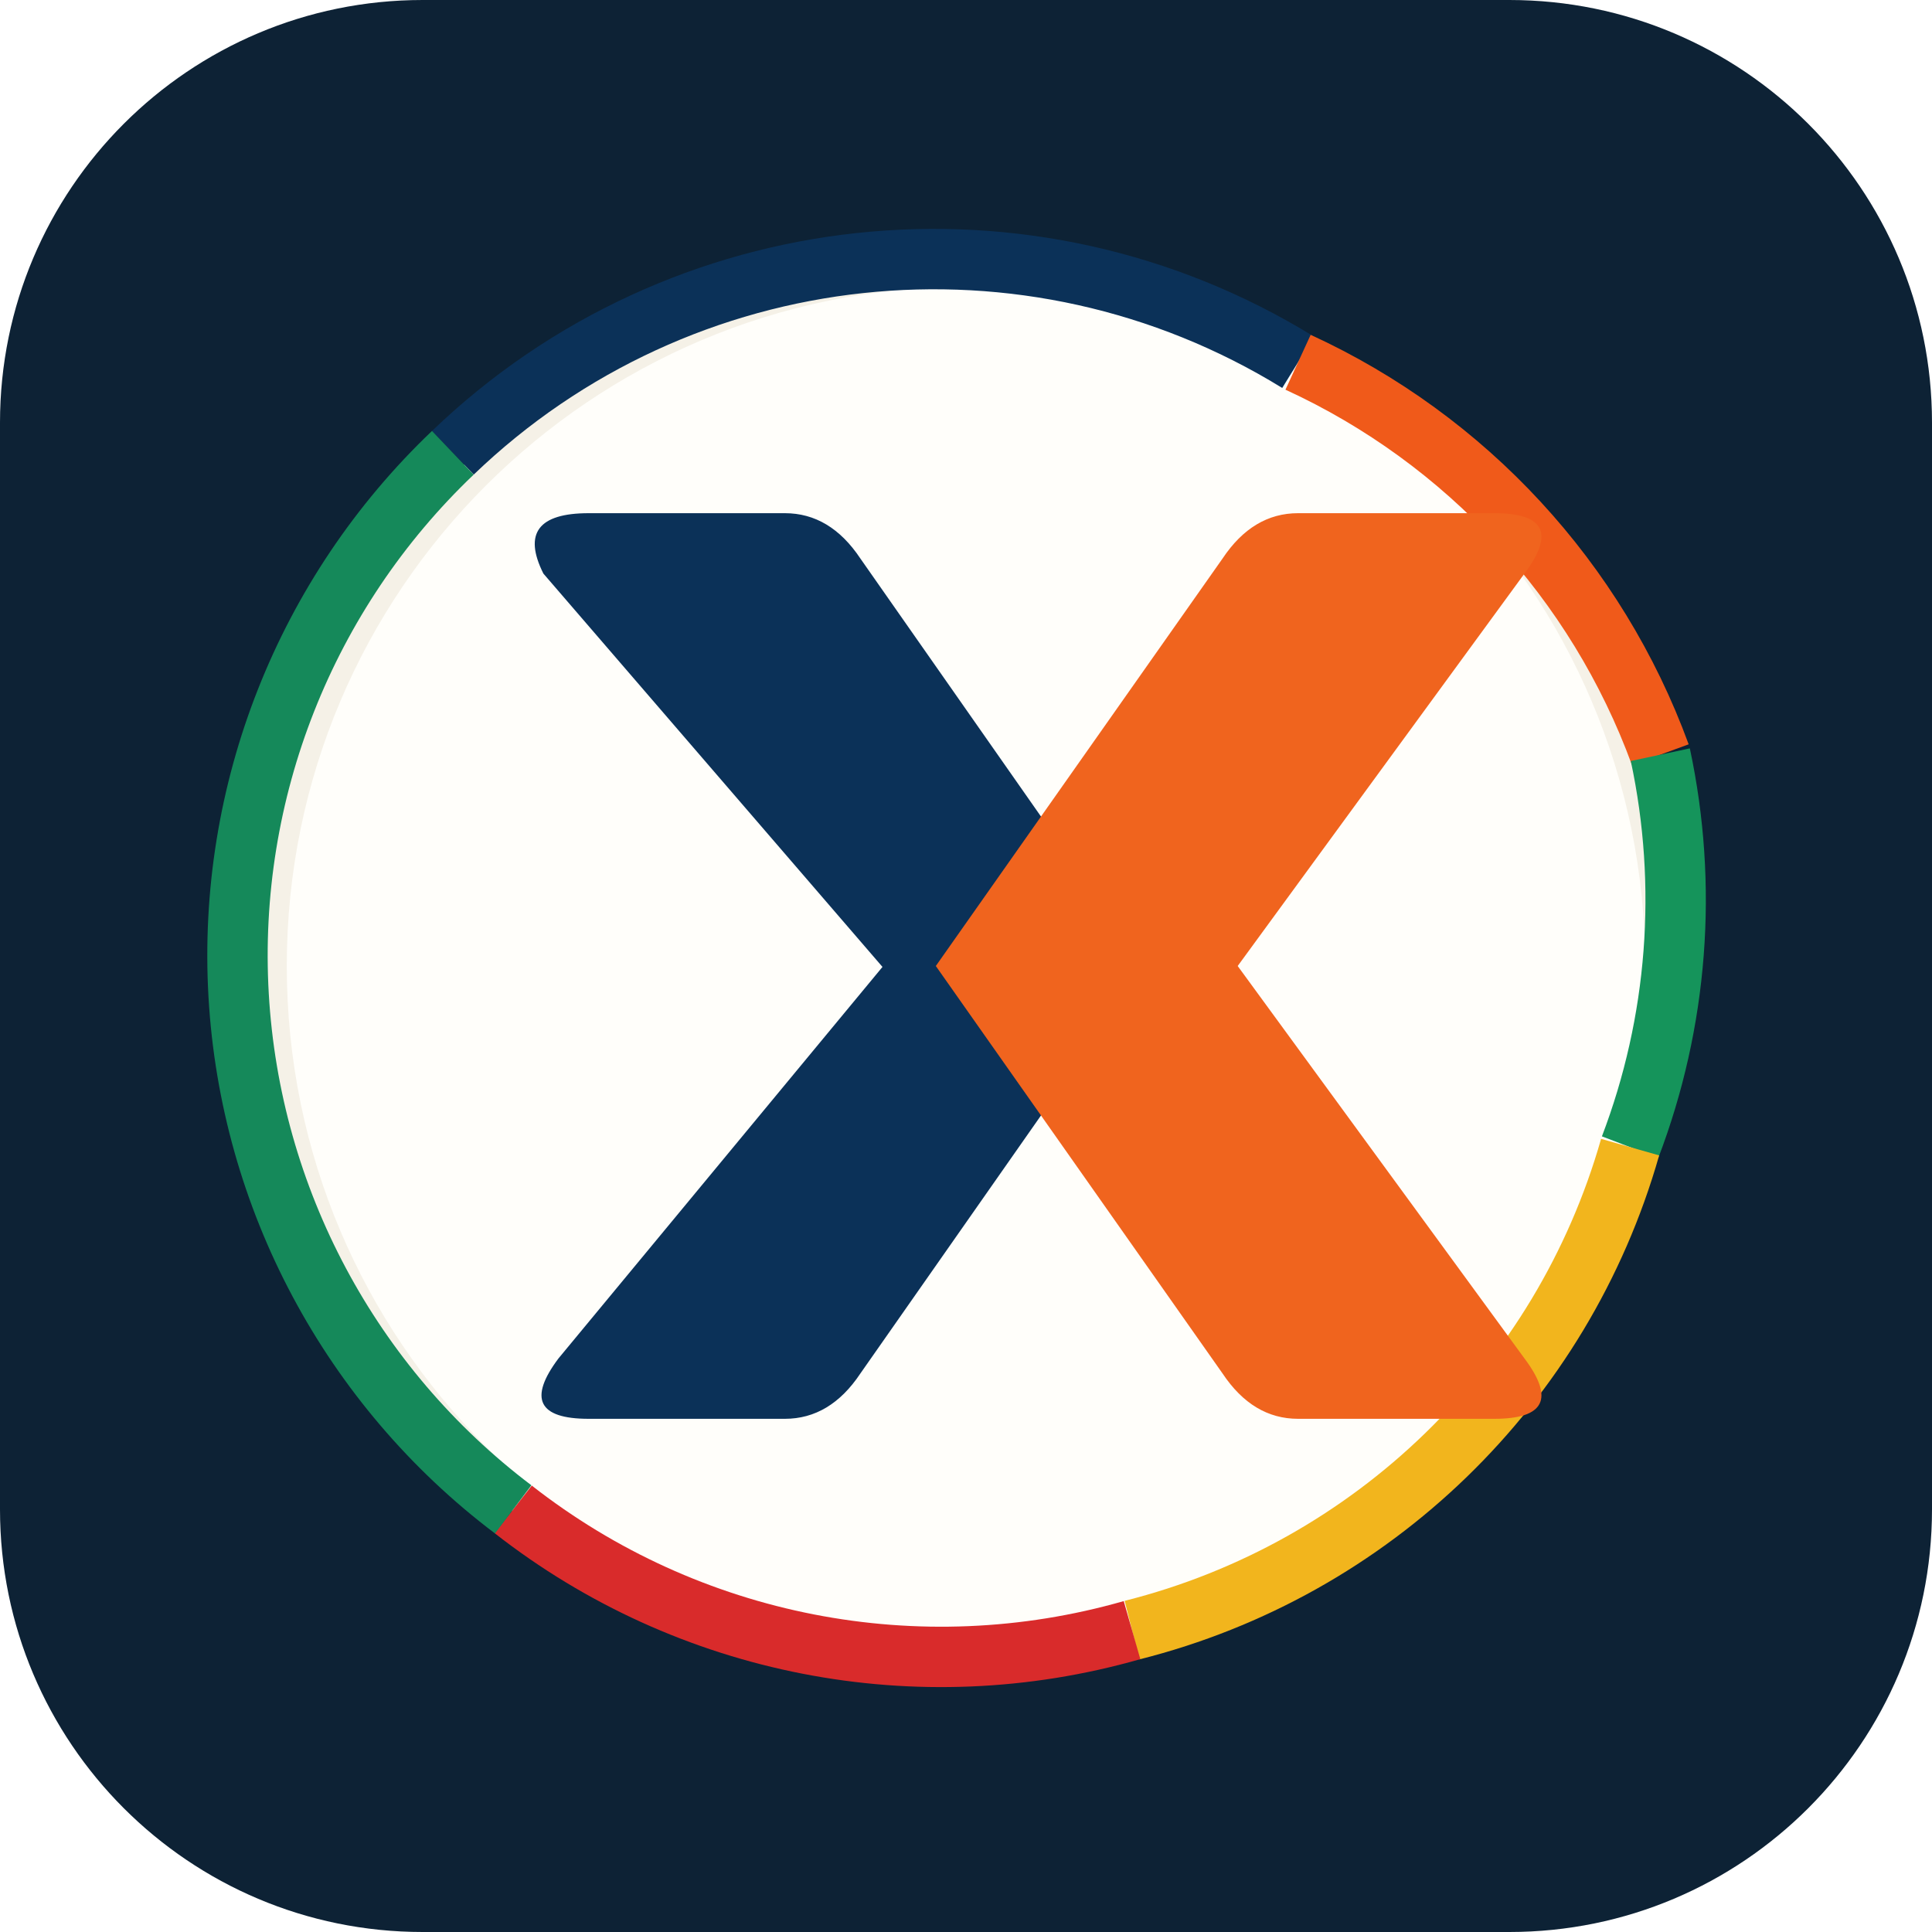
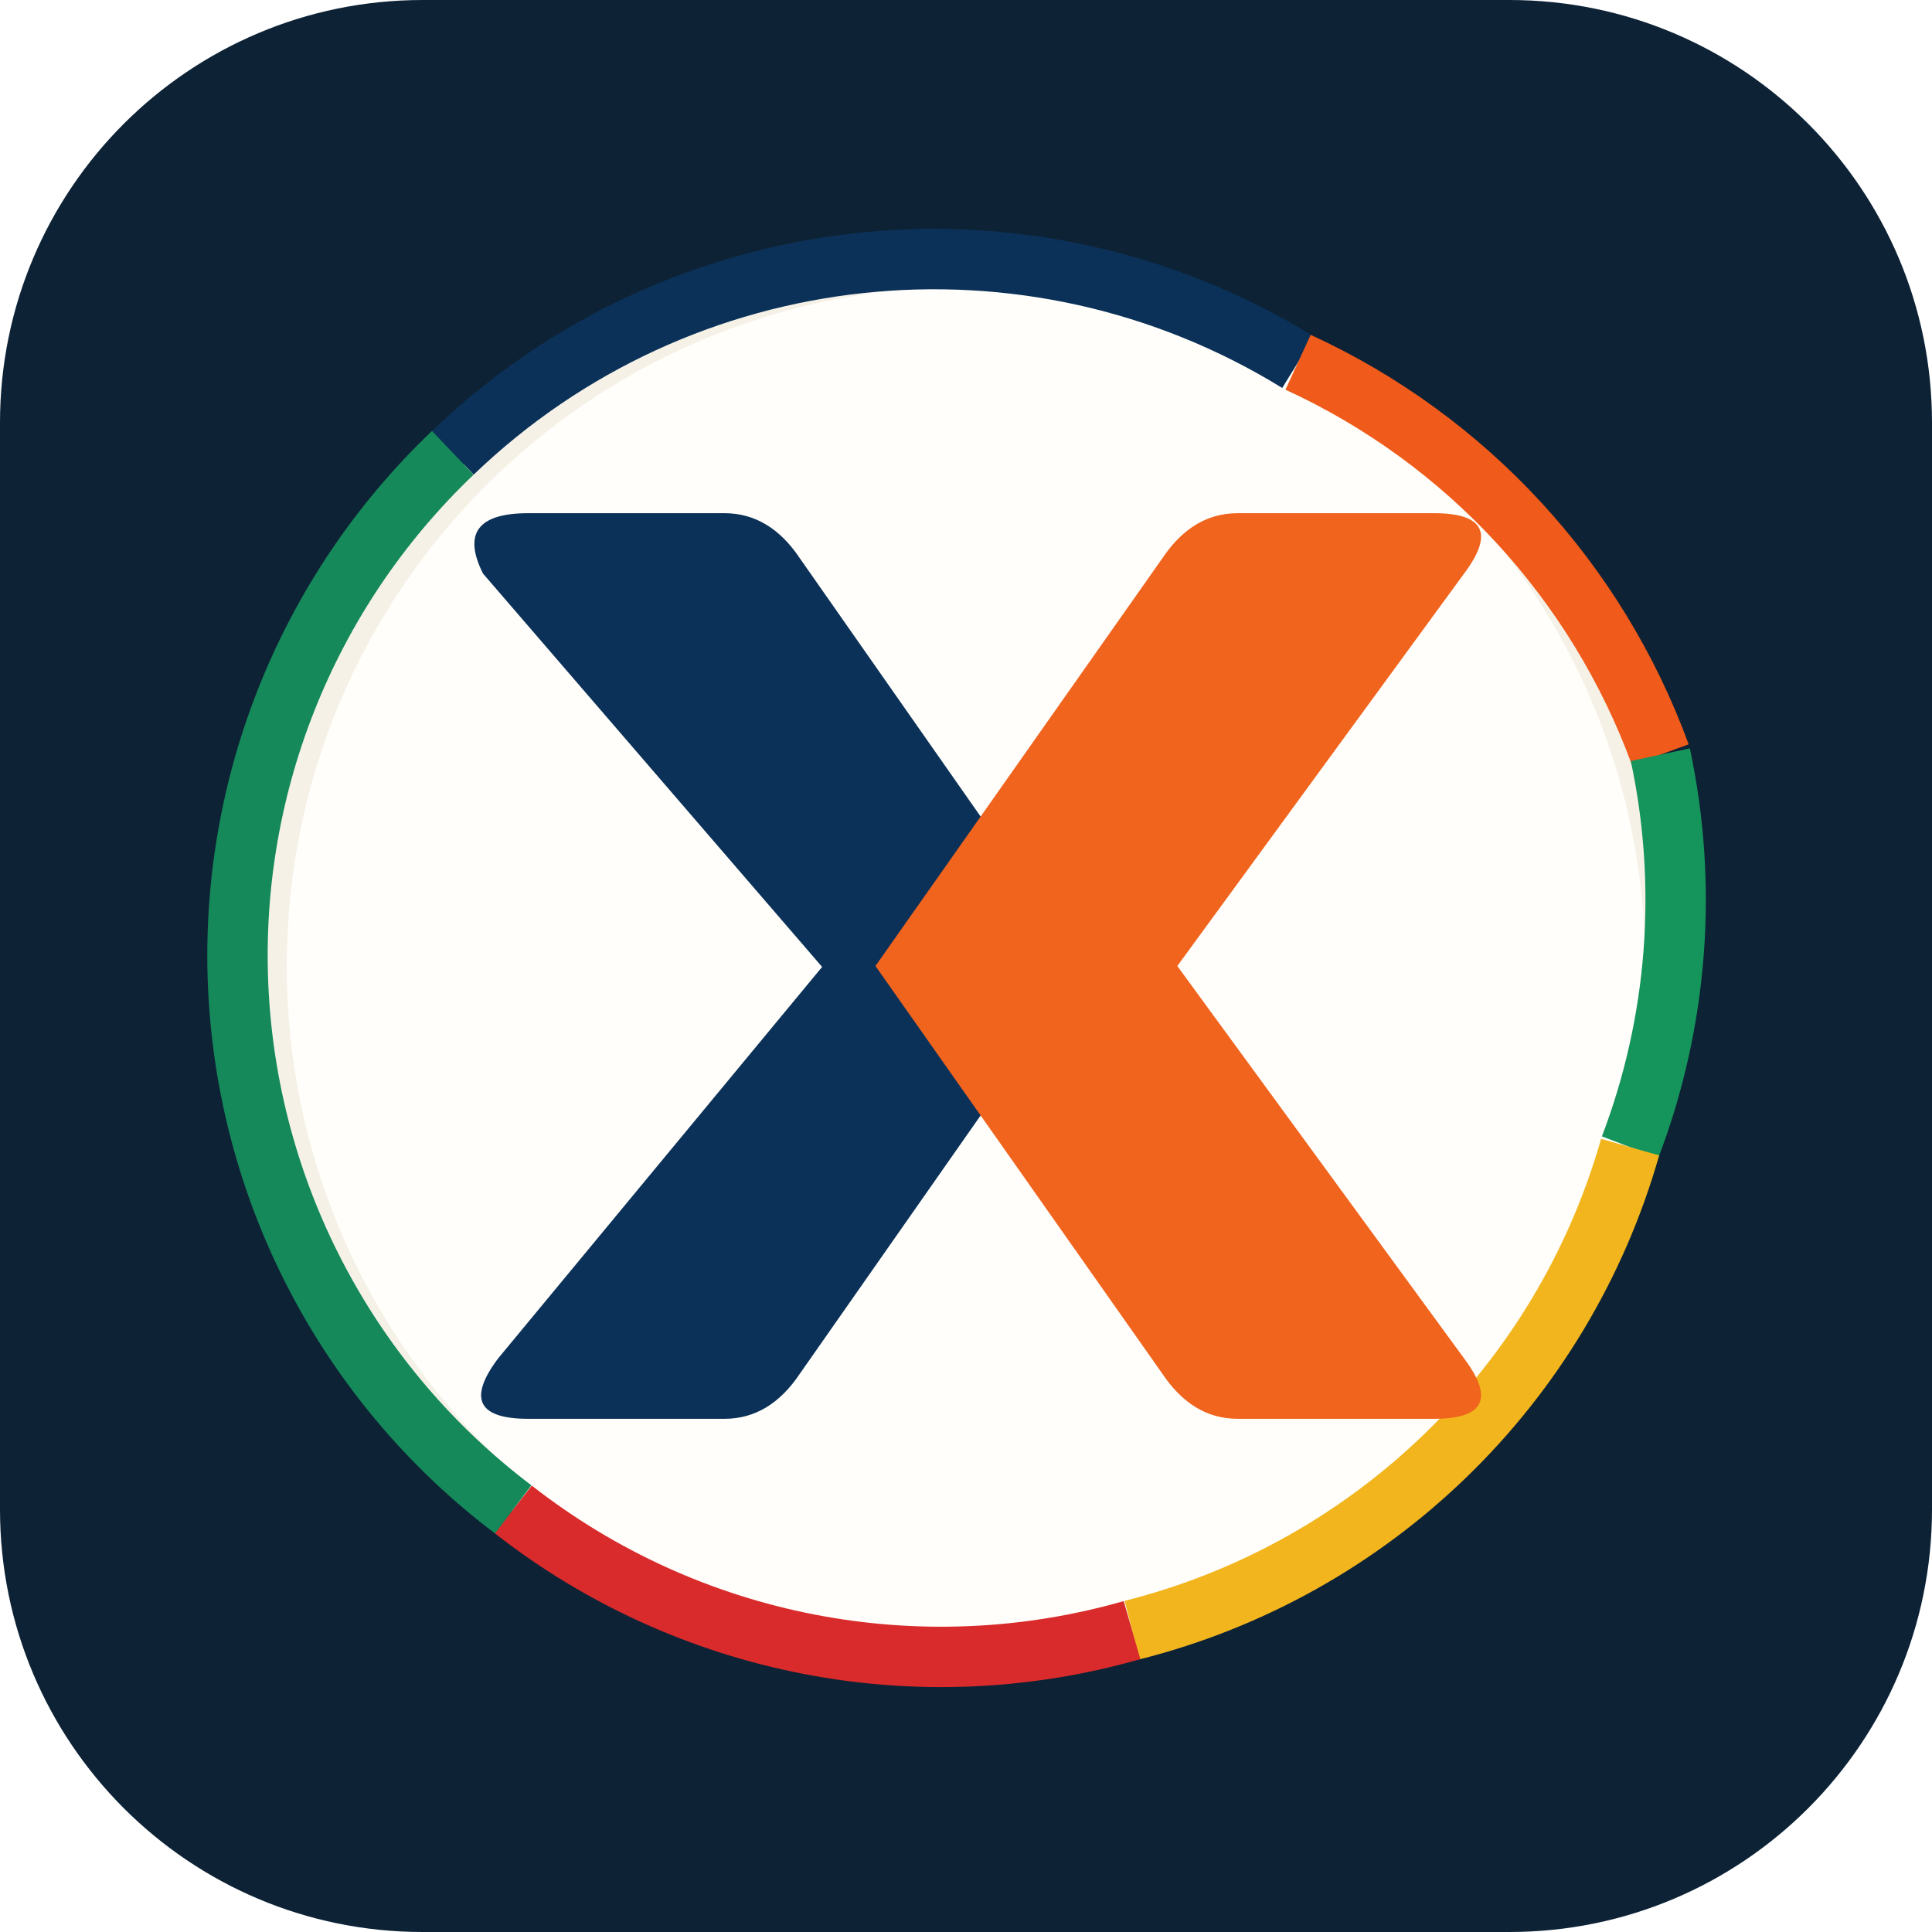
<svg xmlns="http://www.w3.org/2000/svg" viewBox="0 0 128 128" role="img" aria-labelledby="title">
  <rect width="128" height="128" rx="28" fill="#0D2235" />
  <g transform="translate(14 14)">
    <circle cx="50" cy="50" r="46" fill="#FFFEFA" stroke="#F5F1E7" stroke-width="2" />
    <path d="M16 16A46 46 0 0 1 72 10" fill="none" stroke="#0B3158" stroke-width="4" />
    <path d="M72 10A46 46 0 0 1 96 36" fill="none" stroke="#F05A1A" stroke-width="4" />
    <path d="M96 36A46 46 0 0 1 94 62" fill="none" stroke="#15945B" stroke-width="4" />
    <path d="M94 62A46 46 0 0 1 61 94" fill="none" stroke="#F2B51D" stroke-width="4" />
    <path d="M61 94A46 46 0 0 1 20 86" fill="none" stroke="#D92B2B" stroke-width="4" />
    <path d="M20 86A46 46 0 0 1 16 16" fill="none" stroke="#15895A" stroke-width="4" />
-     <path d="M22 24Q20 20 25 20h13q3 0 5 3l14 20-10 10zM47 47l10 10-14 20q-2 3-5 3H25q-5 0-2-4z" fill="#0B3158" />
-     <path d="m48 50 19-27q2-3 5-3h13q5 0 2 4L68 50l19 26q3 4-2 4H72q-3 0-5-3z" fill="#F0641E" />
+     <g transform="translate(-4 0)">
+       <path d="M22 24Q20 20 25 20h13q3 0 5 3l14 20-10 10zM47 47l10 10-14 20q-2 3-5 3H25q-5 0-2-4z" fill="#0B3158" />
+       <path d="m48 50 19-27q2-3 5-3h13q5 0 2 4L68 50l19 26q3 4-2 4H72q-3 0-5-3z" fill="#F0641E" />
+     </g>
  </g>
</svg>
